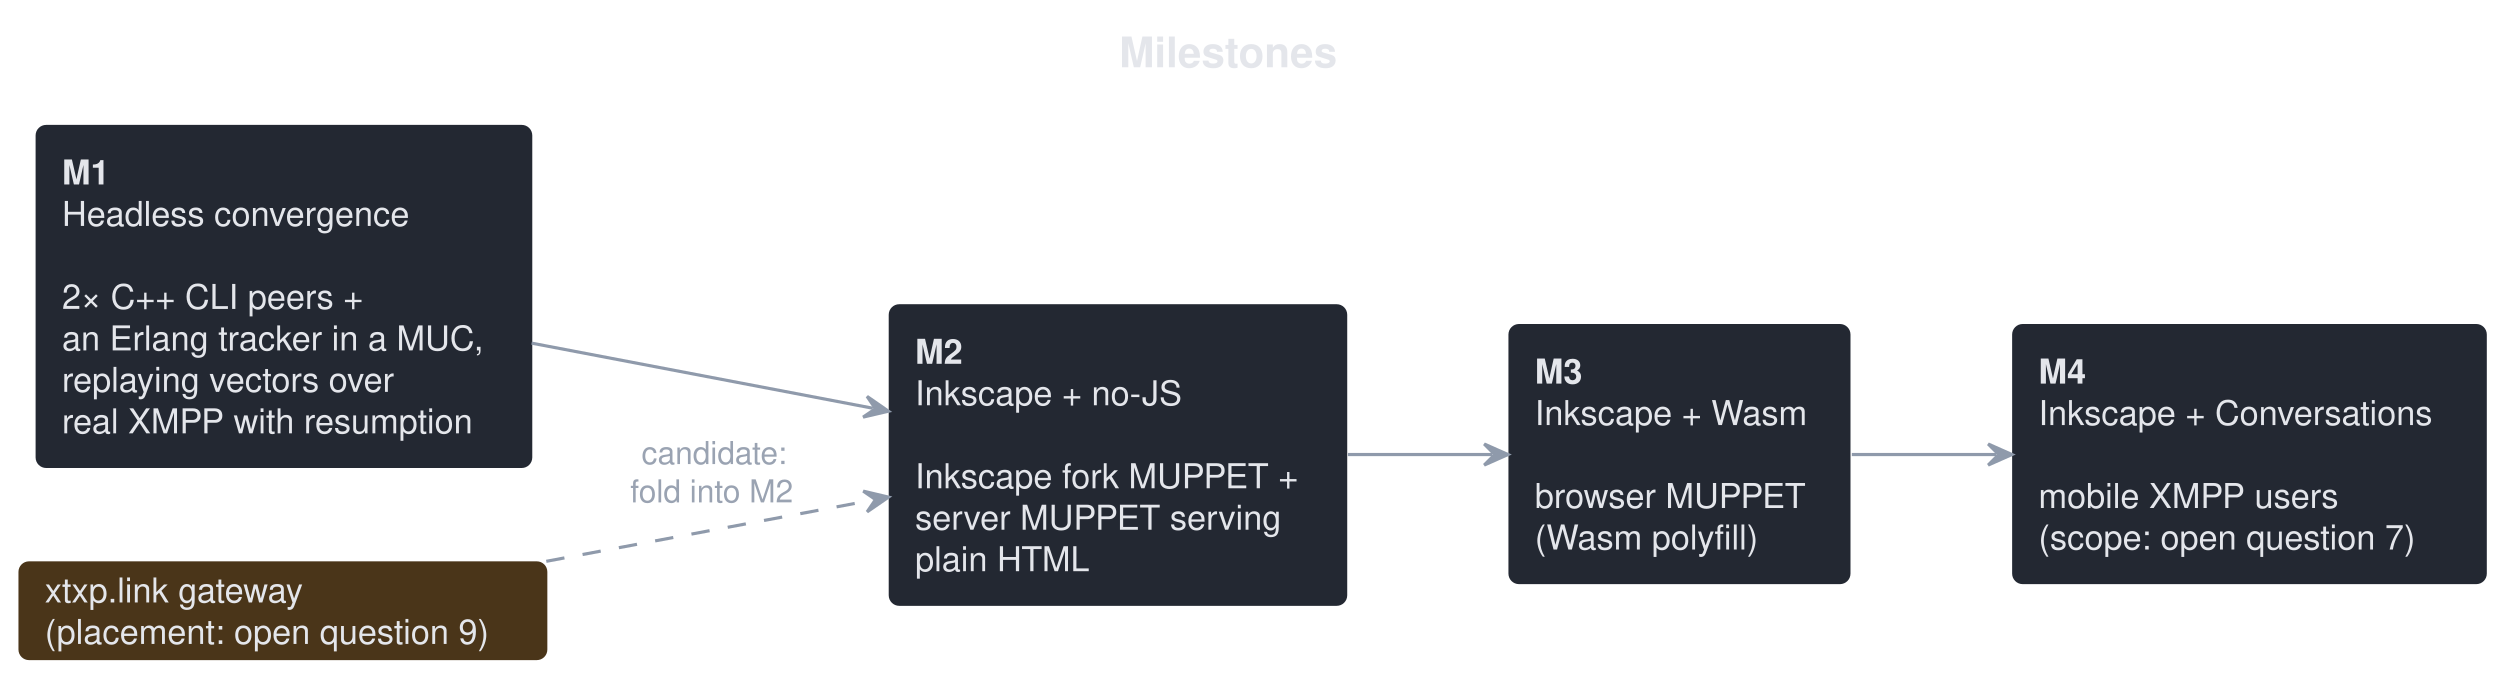
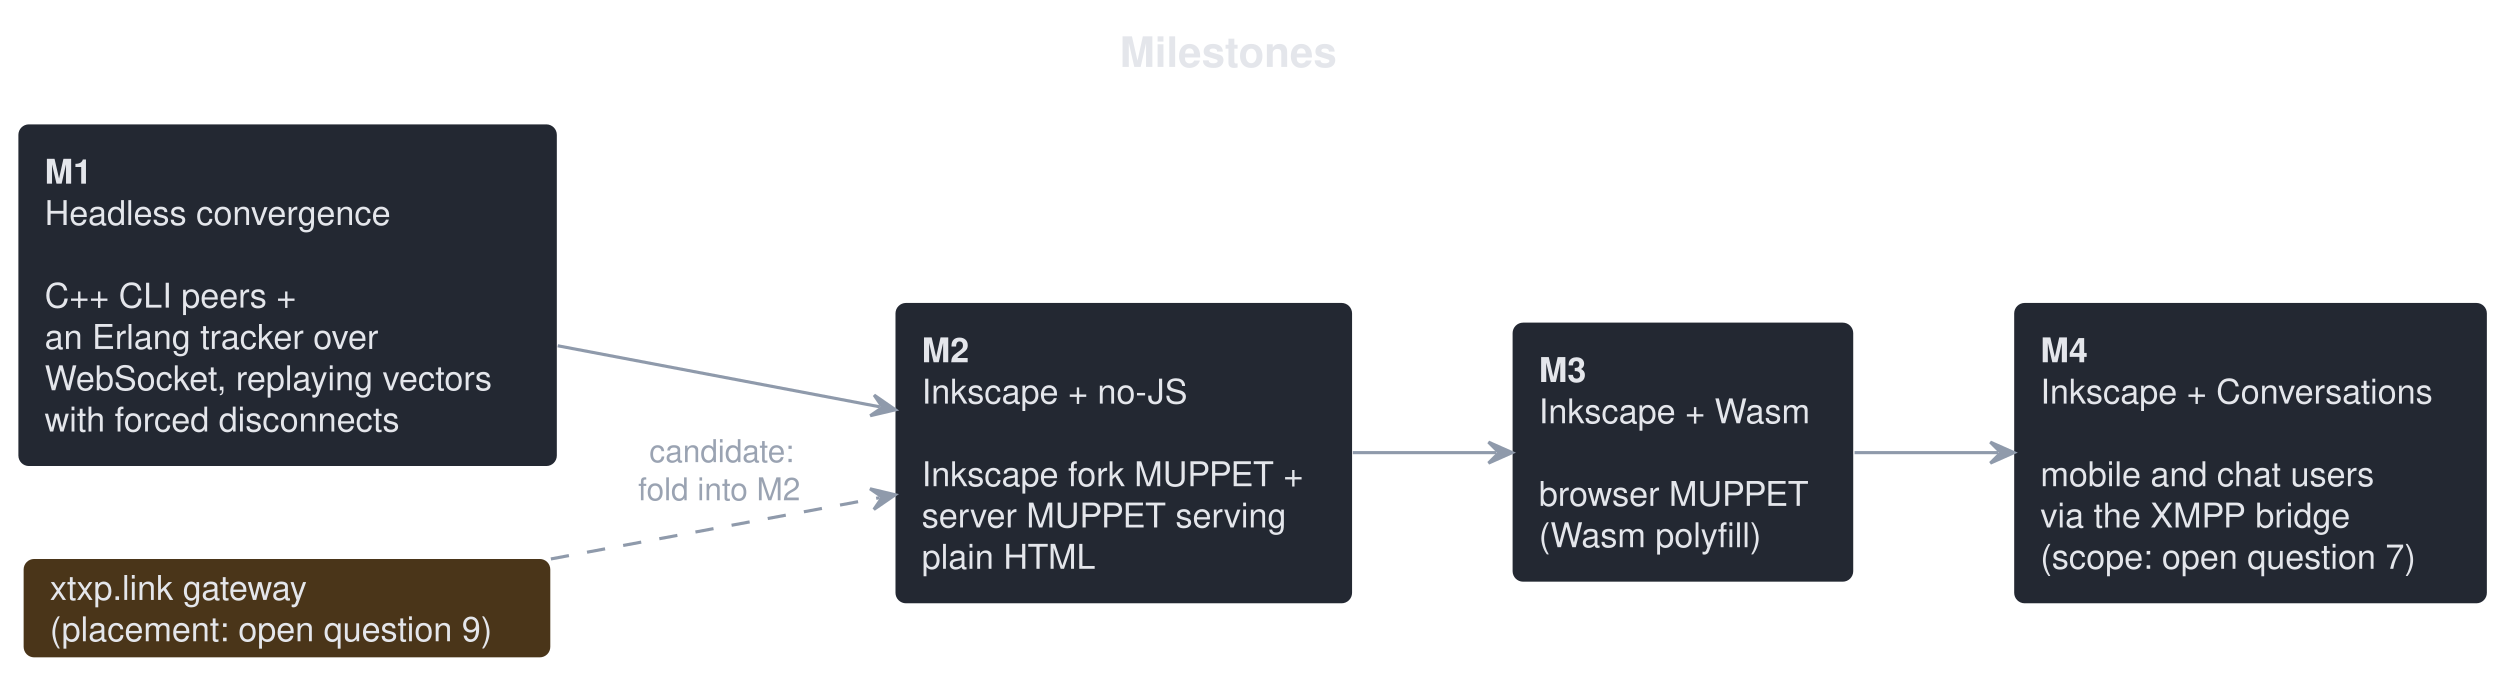
- <svg xmlns="http://www.w3.org/2000/svg" contentStyleType="text/css" data-diagram-type="DESCRIPTION" height="256px" preserveAspectRatio="none" style="width:948px;height:256px;" version="1.1" viewBox="0 0 948 256" width="948px" zoomAndPan="magnify">
+ <svg xmlns="http://www.w3.org/2000/svg" contentStyleType="text/css" data-diagram-type="DESCRIPTION" height="256px" preserveAspectRatio="none" style="width:952px;height:256px;" version="1.1" viewBox="0 0 952 256" width="952px" zoomAndPan="magnify">
  <defs />
  <g>
    <g class="title" data-source-line="2">
-       <text fill="#E4E6EB" font-family="Helvetica" font-size="16" font-weight="bold" lengthAdjust="spacing" textLength="86.195" x="424.402" y="25.5">Milestones</text>
+       <text fill="#E4E6EB" font-family="Helvetica" font-size="16" font-weight="bold" lengthAdjust="spacing" textLength="86.195" x="426.402" y="25.5">Milestones</text>
    </g>
    <g class="entity" data-entity="m1" data-source-line="6" data-uid="ent0002" id="entity_m1">
-       <rect fill="#232832" height="130.106" rx="4" ry="4" width="188.34" x="13.5" y="47.359" />
-       <text fill="#E4E6EB" font-family="Helvetica" font-size="13" font-weight="bold" lengthAdjust="spacing" textLength="17.716" x="23.5" y="69.953">M1</text>
-       <text fill="#E4E6EB" font-family="Helvetica" font-size="13" lengthAdjust="spacing" textLength="141.527" x="23.5" y="85.683">Headless convergence</text>
-       <text fill="#E4E6EB" font-family="Helvetica" font-size="13" lengthAdjust="spacing" textLength="3.656" x="23.5" y="101.412"> </text>
-       <text fill="#E4E6EB" font-family="Helvetica" font-size="13" lengthAdjust="spacing" textLength="121.665" x="23.5" y="117.142">2× C++ CLI peers +</text>
-       <text fill="#E4E6EB" font-family="Helvetica" font-size="13" lengthAdjust="spacing" textLength="168.34" x="23.5" y="132.871">an Erlang tracker in a MUC,</text>
-       <text fill="#E4E6EB" font-family="Helvetica" font-size="13" lengthAdjust="spacing" textLength="137.992" x="23.5" y="148.601">replaying vectors over</text>
-       <text fill="#E4E6EB" font-family="Helvetica" font-size="13" lengthAdjust="spacing" textLength="166.08" x="23.5" y="164.33">real XMPP with resumption</text>
+       <rect fill="#232832" height="130.106" rx="4" ry="4" width="205.041" x="7" y="47.359" />
+       <text fill="#E4E6EB" font-family="Helvetica" font-size="13" font-weight="bold" lengthAdjust="spacing" textLength="17.716" x="17" y="69.953">M1</text>
+       <text fill="#E4E6EB" font-family="Helvetica" font-size="13" lengthAdjust="spacing" textLength="141.527" x="17" y="85.683">Headless convergence</text>
+       <text fill="#E4E6EB" font-family="Helvetica" font-size="13" lengthAdjust="spacing" textLength="3.656" x="17" y="101.412"> </text>
+       <text fill="#E4E6EB" font-family="Helvetica" font-size="13" lengthAdjust="spacing" textLength="101.48" x="17" y="117.142">C++ CLI peers +</text>
+       <text fill="#E4E6EB" font-family="Helvetica" font-size="13" lengthAdjust="spacing" textLength="135.815" x="17" y="132.871">an Erlang tracker over</text>
+       <text fill="#E4E6EB" font-family="Helvetica" font-size="13" lengthAdjust="spacing" textLength="185.041" x="17" y="148.601">WebSocket, replaying vectors</text>
+       <text fill="#E4E6EB" font-family="Helvetica" font-size="13" lengthAdjust="spacing" textLength="148.18" x="17" y="164.33">with forced disconnects</text>
    </g>
    <g class="entity" data-entity="m2" data-source-line="7" data-uid="ent0003" id="entity_m2">
-       <rect fill="#232832" height="114.377" rx="4" ry="4" width="173.867" x="337" y="115.359" />
-       <text fill="#E4E6EB" font-family="Helvetica" font-size="13" font-weight="bold" lengthAdjust="spacing" textLength="20.3" x="347" y="137.953">M2</text>
-       <text fill="#E4E6EB" font-family="Helvetica" font-size="13" lengthAdjust="spacing" textLength="108.564" x="347" y="153.683">Inkscape + no-JS</text>
-       <text fill="#E4E6EB" font-family="Helvetica" font-size="13" lengthAdjust="spacing" textLength="3.656" x="347" y="169.412"> </text>
-       <text fill="#E4E6EB" font-family="Helvetica" font-size="13" lengthAdjust="spacing" textLength="153.867" x="347" y="185.142">Inkscape fork MUPPET +</text>
-       <text fill="#E4E6EB" font-family="Helvetica" font-size="13" lengthAdjust="spacing" textLength="146.098" x="347" y="200.871">server MUPPET serving</text>
-       <text fill="#E4E6EB" font-family="Helvetica" font-size="13" lengthAdjust="spacing" textLength="70.04" x="347" y="216.601">plain HTML</text>
+       <rect fill="#232832" height="114.377" rx="4" ry="4" width="173.867" x="341" y="115.359" />
+       <text fill="#E4E6EB" font-family="Helvetica" font-size="13" font-weight="bold" lengthAdjust="spacing" textLength="20.3" x="351" y="137.953">M2</text>
+       <text fill="#E4E6EB" font-family="Helvetica" font-size="13" lengthAdjust="spacing" textLength="108.564" x="351" y="153.683">Inkscape + no-JS</text>
+       <text fill="#E4E6EB" font-family="Helvetica" font-size="13" lengthAdjust="spacing" textLength="3.656" x="351" y="169.412"> </text>
+       <text fill="#E4E6EB" font-family="Helvetica" font-size="13" lengthAdjust="spacing" textLength="153.867" x="351" y="185.142">Inkscape fork MUPPET +</text>
+       <text fill="#E4E6EB" font-family="Helvetica" font-size="13" lengthAdjust="spacing" textLength="146.098" x="351" y="200.871">server MUPPET serving</text>
+       <text fill="#E4E6EB" font-family="Helvetica" font-size="13" lengthAdjust="spacing" textLength="70.04" x="351" y="216.601">plain HTML</text>
    </g>
    <g class="entity" data-entity="m3" data-source-line="8" data-uid="ent0004" id="entity_m3">
-       <rect fill="#232832" height="98.647" rx="4" ry="4" width="129.707" x="572" y="122.859" />
-       <text fill="#E4E6EB" font-family="Helvetica" font-size="13" font-weight="bold" lengthAdjust="spacing" textLength="20.503" x="582" y="145.453">M3</text>
-       <text fill="#E4E6EB" font-family="Helvetica" font-size="13" lengthAdjust="spacing" textLength="109.707" x="582" y="161.183">Inkscape + Wasm</text>
-       <text fill="#E4E6EB" font-family="Helvetica" font-size="13" lengthAdjust="spacing" textLength="3.656" x="582" y="176.912"> </text>
-       <text fill="#E4E6EB" font-family="Helvetica" font-size="13" lengthAdjust="spacing" textLength="108.507" x="582" y="192.642">browser MUPPET</text>
-       <text fill="#E4E6EB" font-family="Helvetica" font-size="13" lengthAdjust="spacing" textLength="91.965" x="582" y="208.371">(Wasm polyfill)</text>
+       <rect fill="#232832" height="98.647" rx="4" ry="4" width="129.707" x="576" y="122.859" />
+       <text fill="#E4E6EB" font-family="Helvetica" font-size="13" font-weight="bold" lengthAdjust="spacing" textLength="20.503" x="586" y="145.453">M3</text>
+       <text fill="#E4E6EB" font-family="Helvetica" font-size="13" lengthAdjust="spacing" textLength="109.707" x="586" y="161.183">Inkscape + Wasm</text>
+       <text fill="#E4E6EB" font-family="Helvetica" font-size="13" lengthAdjust="spacing" textLength="3.656" x="586" y="176.912"> </text>
+       <text fill="#E4E6EB" font-family="Helvetica" font-size="13" lengthAdjust="spacing" textLength="108.507" x="586" y="192.642">browser MUPPET</text>
+       <text fill="#E4E6EB" font-family="Helvetica" font-size="13" lengthAdjust="spacing" textLength="91.965" x="586" y="208.371">(Wasm polyfill)</text>
    </g>
    <g class="entity" data-entity="m4" data-source-line="9" data-uid="ent0005" id="entity_m4">
-       <rect fill="#232832" height="98.647" rx="4" ry="4" width="179.999" x="763" y="122.859" />
-       <text fill="#E4E6EB" font-family="Helvetica" font-size="13" font-weight="bold" lengthAdjust="spacing" textLength="20.903" x="773" y="145.453">M4</text>
-       <text fill="#E4E6EB" font-family="Helvetica" font-size="13" lengthAdjust="spacing" textLength="159.999" x="773" y="161.183">Inkscape + Conversations</text>
-       <text fill="#E4E6EB" font-family="Helvetica" font-size="13" lengthAdjust="spacing" textLength="3.656" x="773" y="176.912"> </text>
-       <text fill="#E4E6EB" font-family="Helvetica" font-size="13" lengthAdjust="spacing" textLength="119.431" x="773" y="192.642">mobile XMPP users</text>
-       <text fill="#E4E6EB" font-family="Helvetica" font-size="13" lengthAdjust="spacing" textLength="153.156" x="773" y="208.371">(scope: open question 7)</text>
+       <rect fill="#232832" height="114.377" rx="4" ry="4" width="179.999" x="767" y="115.359" />
+       <text fill="#E4E6EB" font-family="Helvetica" font-size="13" font-weight="bold" lengthAdjust="spacing" textLength="20.903" x="777" y="137.953">M4</text>
+       <text fill="#E4E6EB" font-family="Helvetica" font-size="13" lengthAdjust="spacing" textLength="159.999" x="777" y="153.683">Inkscape + Conversations</text>
+       <text fill="#E4E6EB" font-family="Helvetica" font-size="13" lengthAdjust="spacing" textLength="3.656" x="777" y="169.412"> </text>
+       <text fill="#E4E6EB" font-family="Helvetica" font-size="13" lengthAdjust="spacing" textLength="135.478" x="777" y="185.142">mobile and chat users</text>
+       <text fill="#E4E6EB" font-family="Helvetica" font-size="13" lengthAdjust="spacing" textLength="124.973" x="777" y="200.871">via the XMPP bridge</text>
+       <text fill="#E4E6EB" font-family="Helvetica" font-size="13" lengthAdjust="spacing" textLength="153.156" x="777" y="216.601">(scope: open question 7)</text>
    </g>
    <g class="entity" data-entity="gw" data-source-line="11" data-uid="ent0006" id="entity_gw">
-       <rect fill="#4A3519" height="37.459" rx="4" ry="4" width="200.553" x="7" y="212.859" />
-       <text fill="#E4E6EB" font-family="Helvetica" font-size="13" lengthAdjust="spacing" textLength="107.269" x="17" y="228.453">xtxp.link gateway</text>
-       <text fill="#E4E6EB" font-family="Helvetica" font-size="13" lengthAdjust="spacing" textLength="180.553" x="17" y="244.183">(placement: open question 9)</text>
+       <rect fill="#4A3519" height="37.459" rx="4" ry="4" width="200.553" x="9" y="212.859" />
+       <text fill="#E4E6EB" font-family="Helvetica" font-size="13" lengthAdjust="spacing" textLength="107.269" x="19" y="228.453">xtxp.link gateway</text>
+       <text fill="#E4E6EB" font-family="Helvetica" font-size="13" lengthAdjust="spacing" textLength="180.553" x="19" y="244.183">(placement: open question 9)</text>
    </g>
    <g class="link" data-entity-1="m1" data-entity-2="m2" data-source-line="13" data-uid="lnk7" id="link_m1_m2">
-       <path d="M201.58,130.119 C244.42,138.289 289.036,146.805 330.986,154.805" fill="none" id="m1-to-m2" style="stroke:#8F9AAB;stroke-width:1.2;" />
-       <polygon fill="#8F9AAB" points="336.88,155.929,328.789,150.314,331.969,154.993,327.29,158.173,336.88,155.929" style="stroke:#8F9AAB;stroke-width:1.2;" />
+       <path d="M212.38,131.669 C253.86,139.539 295.375,147.413 335.075,154.933" fill="none" id="m1-to-m2" style="stroke:#8F9AAB;stroke-width:1.2;" />
+       <polygon fill="#8F9AAB" points="340.97,156.049,332.872,150.444,336.057,155.119,331.383,158.304,340.97,156.049" style="stroke:#8F9AAB;stroke-width:1.2;" />
    </g>
    <g class="link" data-entity-1="m2" data-entity-2="m3" data-source-line="14" data-uid="lnk8" id="link_m2_m3">
-       <path d="M511.13,172.359 C531.41,172.359 546.68,172.359 565.81,172.359" fill="none" id="m2-to-m3" style="stroke:#8F9AAB;stroke-width:1.2;" />
-       <polygon fill="#8F9AAB" points="571.81,172.359,562.81,168.359,566.81,172.359,562.81,176.359,571.81,172.359" style="stroke:#8F9AAB;stroke-width:1.2;" />
+       <path d="M515.13,172.359 C535.41,172.359 550.68,172.359 569.81,172.359" fill="none" id="m2-to-m3" style="stroke:#8F9AAB;stroke-width:1.2;" />
+       <polygon fill="#8F9AAB" points="575.81,172.359,566.81,168.359,570.81,172.359,566.81,176.359,575.81,172.359" style="stroke:#8F9AAB;stroke-width:1.2;" />
    </g>
    <g class="link" data-entity-1="m3" data-entity-2="m4" data-source-line="15" data-uid="lnk9" id="link_m3_m4">
-       <path d="M702.21,172.359 C721.29,172.359 736.55,172.359 756.91,172.359" fill="none" id="m3-to-m4" style="stroke:#8F9AAB;stroke-width:1.2;" />
-       <polygon fill="#8F9AAB" points="762.91,172.359,753.91,168.359,757.91,172.359,753.91,176.359,762.91,172.359" style="stroke:#8F9AAB;stroke-width:1.2;" />
+       <path d="M706.21,172.359 C725.29,172.359 740.55,172.359 760.91,172.359" fill="none" id="m3-to-m4" style="stroke:#8F9AAB;stroke-width:1.2;" />
+       <polygon fill="#8F9AAB" points="766.91,172.359,757.91,168.359,761.91,172.359,757.91,176.359,766.91,172.359" style="stroke:#8F9AAB;stroke-width:1.2;" />
    </g>
    <g class="link" data-entity-1="gw" data-entity-2="m2" data-source-line="16" data-uid="lnk10" id="link_gw_m2">
-       <path d="M207.15,212.849 C248.76,205.049 290.863,197.145 331.023,189.615" fill="none" id="gw-to-m2" style="stroke:#8F9AAB;stroke-width:1.2;stroke-dasharray:7,7;" />
-       <polygon fill="#8F9AAB" points="336.92,188.509,327.337,186.237,332.006,189.431,328.811,194.1,336.92,188.509" style="stroke:#8F9AAB;stroke-width:1.2;" />
-       <text fill="#9AA3B2" font-family="Helvetica" font-size="12" lengthAdjust="spacing" textLength="59.402" x="243.257" y="175.984">candidate:</text>
-       <text fill="#9AA3B2" font-family="Helvetica" font-size="12" lengthAdjust="spacing" textLength="67.916" x="239" y="190.504">fold into M2</text>
+       <path d="M209.77,212.849 C251.83,205.009 294.482,197.059 334.992,189.509" fill="none" id="gw-to-m2" style="stroke:#8F9AAB;stroke-width:1.2;stroke-dasharray:7,7;" />
+       <polygon fill="#8F9AAB" points="340.89,188.409,331.31,186.126,335.975,189.326,332.775,193.991,340.89,188.409" style="stroke:#8F9AAB;stroke-width:1.2;" />
+       <text fill="#9AA3B2" font-family="Helvetica" font-size="12" lengthAdjust="spacing" textLength="59.402" x="247.257" y="175.984">candidate:</text>
+       <text fill="#9AA3B2" font-family="Helvetica" font-size="12" lengthAdjust="spacing" textLength="67.916" x="243" y="190.504">fold into M2</text>
    </g>
  </g>
</svg>
